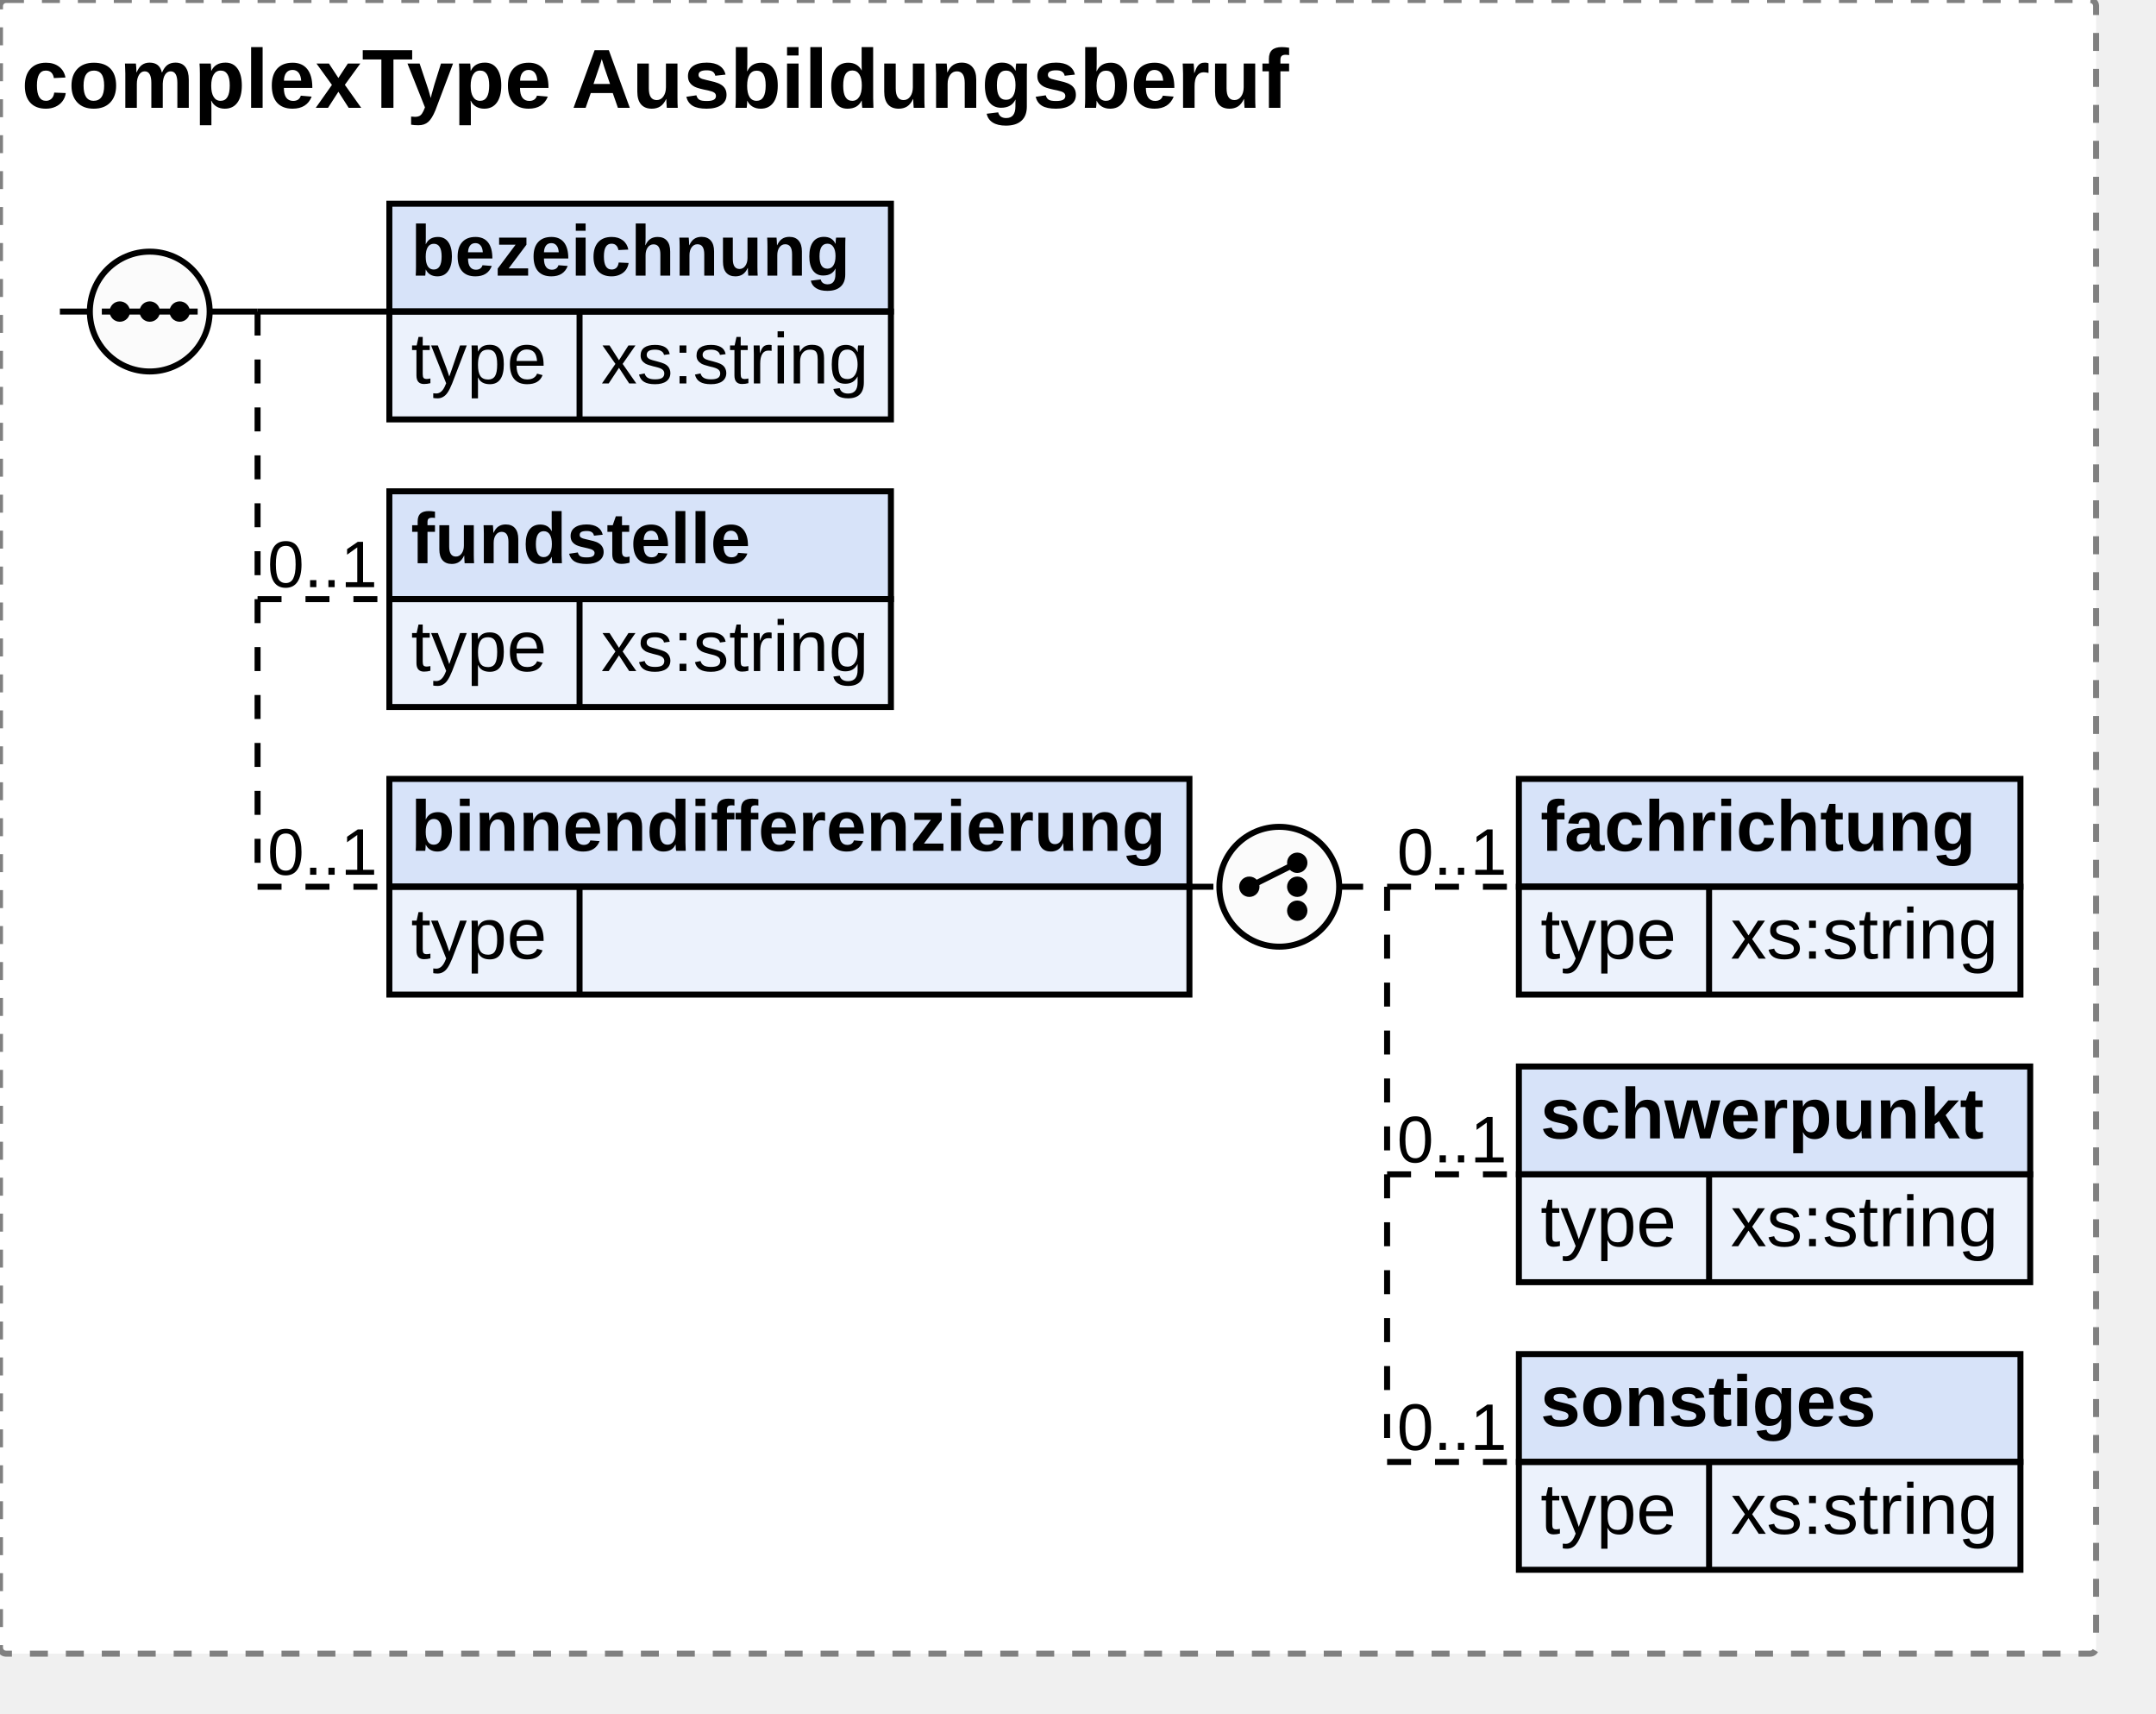
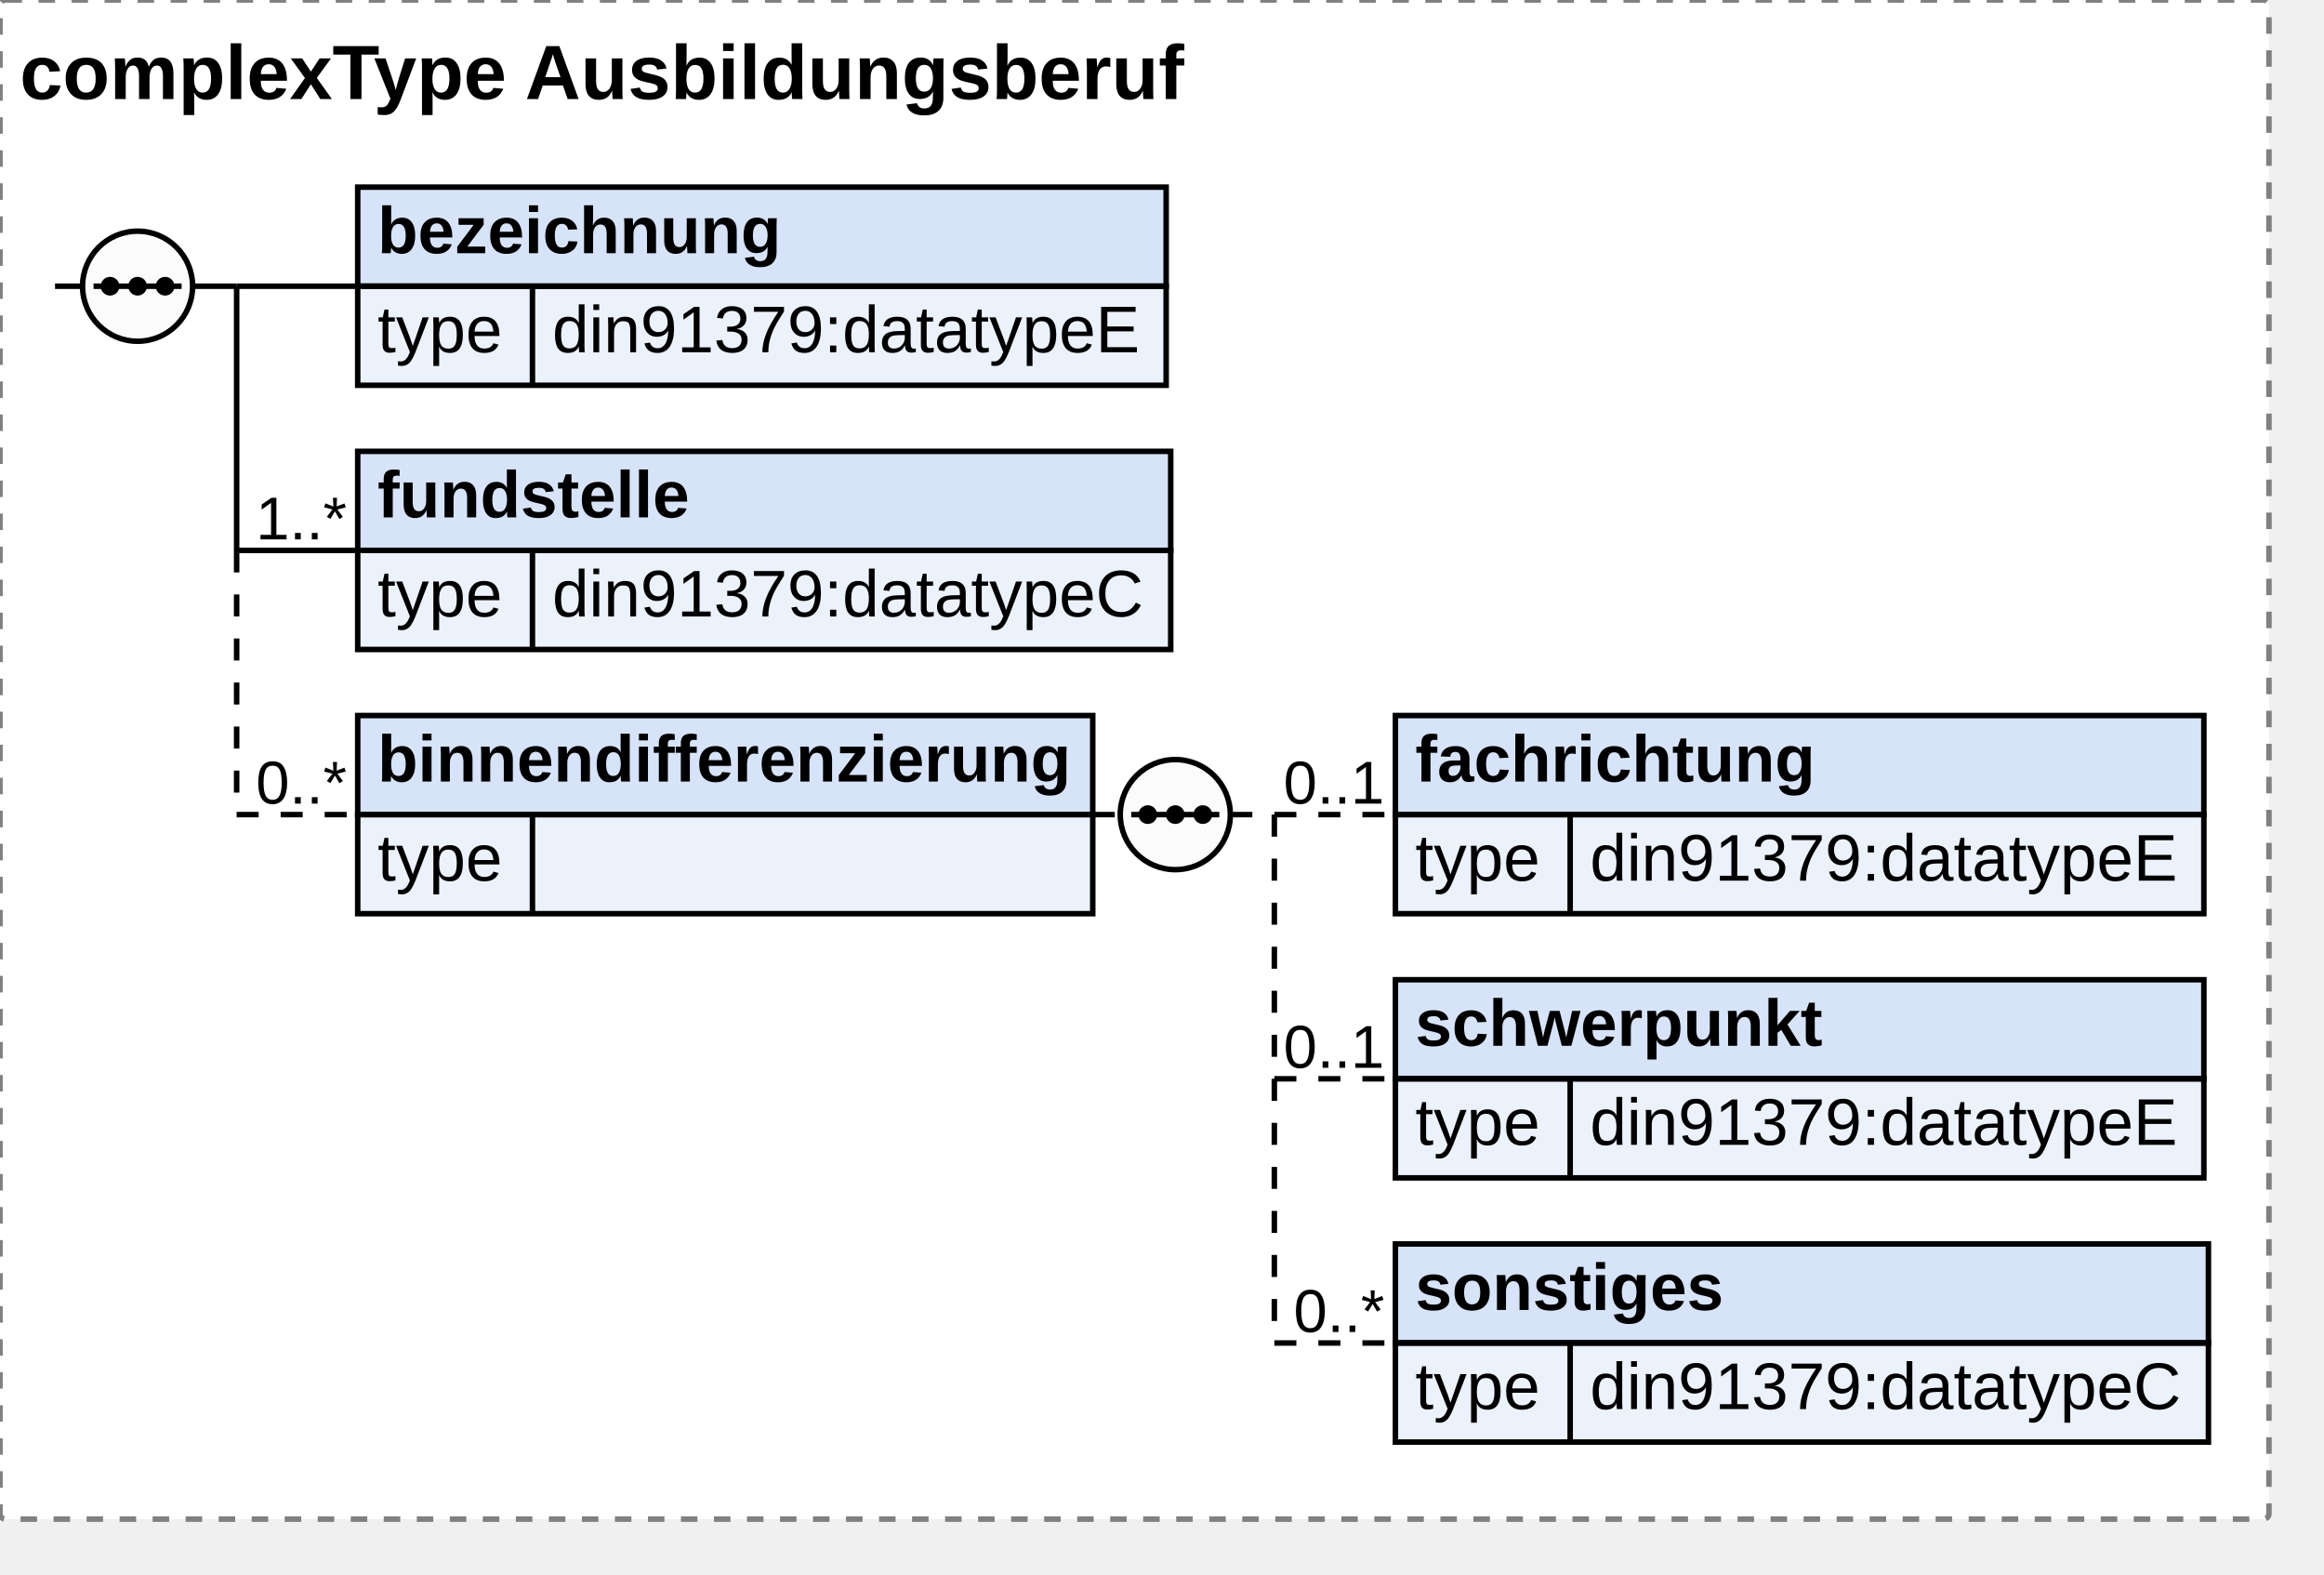
- <svg xmlns="http://www.w3.org/2000/svg" width="359.928" height="286">
+ <svg xmlns="http://www.w3.org/2000/svg" width="422.3" height="286">
  <defs>
    <style type="text/css">
                        text {
                            font-family: 'Arial';
                            fill: black;
                        }
                        text.at {
                            font-family: 'Arial';
                            fill: rgb(242, 152, 0);
                        }
                        line {
                            stroke: black;
                        }
                        line.type-structure {
                            stroke: black;
                        }
                        line.type-structure-optional {
                            stroke: black;
                            stroke-dasharray: 4, 4;
                        }
                        rect.attribute-upper {
                            stroke: black;
                            fill: rgb(255, 239, 211);
                        }
                        rect.element-upper {
                            stroke: black;
                            fill: rgb(215, 227, 249);
                        }
                        rect.element-lower {
                            stroke: black;
                            fill: rgb(236, 242, 252);
                        }
                        a text {
                            fill: black;
                        } 
                    </style>
  </defs>
-   <rect width="349.928" height="276" stroke-dasharray="3,3" rx="1" ry="1" style="stroke: grey;fill: white;" />
+   <rect width="412.3" height="276" stroke-dasharray="3,3" rx="1" ry="1" style="stroke: grey;fill: white;" />
  <text font-size="14" x="3.6" y="18" font-weight="bold">complexType Ausbildungsberuf</text>
  <g transform="translate(10,34)">
    <g transform="translate(55,0)">
-       <rect width="83.734" height="18" class="element-upper" />
-       <rect width="83.734" height="18" y="18" class="element-lower" />
+       <rect width="146.906" height="18" class="element-upper" />
+       <rect width="146.906" height="18" y="18" class="element-lower" />
      <text font-size="12" x="3.6" y="12" font-weight="bold">bezeichnung</text>
-       <line x1="0" y1="18" x2="83.734" y2="18" />
+       <line x1="0" y1="18" x2="146.906" y2="18" />
      <text font-size="12" fill="grey" x="3.6" y="30">type</text>
      <line x1="31.753" y1="18" x2="31.753" y2="36" />
-       <text font-size="12" x="35.353" y="30">xs:string</text>
-       <g transform="translate(83.73438,0)" />
+       <text font-size="12" x="35.353" y="30">din91379:datatypeE</text>
+       <g transform="translate(146.9062,0)" />
    </g>
    <line x1="33" y1="18" x2="55" y2="18" class="type-structure-required" />
    <text font-size="11" fill="black" x="53" y="16" text-anchor="end" />
    <line x1="33" y1="18" x2="33" y2="18" class="type-structure-required" />
    <g transform="translate(55,48)">
-       <rect width="83.734" height="18" class="element-upper" />
-       <rect width="83.734" height="18" y="18" class="element-lower" />
+       <rect width="147.734" height="18" class="element-upper" />
+       <rect width="147.734" height="18" y="18" class="element-lower" />
      <text font-size="12" x="3.6" y="12" font-weight="bold">fundstelle</text>
-       <line x1="0" y1="18" x2="83.734" y2="18" />
+       <line x1="0" y1="18" x2="147.734" y2="18" />
      <text font-size="12" fill="grey" x="3.6" y="30">type</text>
      <line x1="31.753" y1="18" x2="31.753" y2="36" />
-       <text font-size="12" x="35.353" y="30">xs:string</text>
-       <g transform="translate(83.73438,0)" />
+       <text font-size="12" x="35.353" y="30">din91379:datatypeC</text>
+       <g transform="translate(147.7344,0)" />
    </g>
-     <line x1="33" y1="66" x2="55" y2="66" class="type-structure-optional" />
-     <text font-size="11" fill="black" x="53" y="64" text-anchor="end">0..1</text>
-     <line x1="33" y1="18" x2="33" y2="66" class="type-structure-optional" />
+     <line x1="33" y1="66" x2="55" y2="66" class="type-structure-required" />
+     <text font-size="11" fill="black" x="53" y="64" text-anchor="end">1..*</text>
+     <line x1="33" y1="18" x2="33" y2="66" class="type-structure-required" />
    <g transform="translate(55,96)">
      <rect width="133.566" height="18" class="element-upper" />
      <rect width="133.566" height="18" y="18" class="element-lower" />
      <text font-size="12" x="3.6" y="12" font-weight="bold">binnendifferenzierung</text>
      <line x1="0" y1="18" x2="133.566" y2="18" />
      <text font-size="12" fill="grey" x="3.6" y="30">type</text>
      <line x1="31.753" y1="18" x2="31.753" y2="36" />
      <g transform="translate(133.5656,0)">
        <g transform="translate(55,0)">
-           <rect width="83.734" height="18" class="element-upper" />
-           <rect width="83.734" height="18" y="18" class="element-lower" />
+           <rect width="146.906" height="18" class="element-upper" />
+           <rect width="146.906" height="18" y="18" class="element-lower" />
          <text font-size="12" x="3.6" y="12" font-weight="bold">fachrichtung</text>
-           <line x1="0" y1="18" x2="83.734" y2="18" />
+           <line x1="0" y1="18" x2="146.906" y2="18" />
          <text font-size="12" fill="grey" x="3.6" y="30">type</text>
          <line x1="31.753" y1="18" x2="31.753" y2="36" />
-           <text font-size="12" x="35.353" y="30">xs:string</text>
-           <g transform="translate(83.73438,0)" />
+           <text font-size="12" x="35.353" y="30">din91379:datatypeE</text>
+           <g transform="translate(146.9062,0)" />
        </g>
        <line x1="33" y1="18" x2="55" y2="18" class="type-structure-optional" />
        <text font-size="11" fill="black" x="53" y="16" text-anchor="end">0..1</text>
        <line x1="33" y1="18" x2="33" y2="18" class="type-structure-optional" />
        <g transform="translate(55,48)">
-           <rect width="85.362" height="18" class="element-upper" />
-           <rect width="85.362" height="18" y="18" class="element-lower" />
+           <rect width="146.906" height="18" class="element-upper" />
+           <rect width="146.906" height="18" y="18" class="element-lower" />
          <text font-size="12" x="3.6" y="12" font-weight="bold">schwerpunkt</text>
-           <line x1="0" y1="18" x2="85.362" y2="18" />
+           <line x1="0" y1="18" x2="146.906" y2="18" />
          <text font-size="12" fill="grey" x="3.6" y="30">type</text>
          <line x1="31.753" y1="18" x2="31.753" y2="36" />
-           <text font-size="12" x="35.353" y="30">xs:string</text>
-           <g transform="translate(85.3625,0)" />
+           <text font-size="12" x="35.353" y="30">din91379:datatypeE</text>
+           <g transform="translate(146.9062,0)" />
        </g>
        <line x1="33" y1="66" x2="55" y2="66" class="type-structure-optional" />
        <text font-size="11" fill="black" x="53" y="64" text-anchor="end">0..1</text>
        <line x1="33" y1="18" x2="33" y2="66" class="type-structure-optional" />
        <g transform="translate(55,96)">
-           <rect width="83.734" height="18" class="element-upper" />
-           <rect width="83.734" height="18" y="18" class="element-lower" />
+           <rect width="147.734" height="18" class="element-upper" />
+           <rect width="147.734" height="18" y="18" class="element-lower" />
          <text font-size="12" x="3.6" y="12" font-weight="bold">sonstiges</text>
-           <line x1="0" y1="18" x2="83.734" y2="18" />
+           <line x1="0" y1="18" x2="147.734" y2="18" />
          <text font-size="12" fill="grey" x="3.6" y="30">type</text>
          <line x1="31.753" y1="18" x2="31.753" y2="36" />
-           <text font-size="12" x="35.353" y="30">xs:string</text>
-           <g transform="translate(83.73438,0)" />
+           <text font-size="12" x="35.353" y="30">din91379:datatypeC</text>
+           <g transform="translate(147.7344,0)" />
        </g>
        <line x1="33" y1="114" x2="55" y2="114" class="type-structure-optional" />
-         <text font-size="11" fill="black" x="53" y="112" text-anchor="end">0..1</text>
+         <text font-size="11" fill="black" x="53" y="112" text-anchor="end">0..*</text>
        <line x1="33" y1="66" x2="33" y2="114" class="type-structure-optional" />
        <circle cx="15" cy="18" r="10" stroke="black" fill="rgb(251, 251, 251)" />
        <line x1="0" y1="18" x2="5" y2="18" class="type-structure-optional" />
        <line x1="25" y1="18" x2="33" y2="18" class="type-structure-optional" />
        <circle cx="10" cy="18" r="1.2" stroke="black" fill="black" />
-         <circle cx="18" cy="14" r="1.2" stroke="black" fill="black" />
-         <circle cx="18" cy="18" r="1.2" stroke="black" fill="black" />
-         <circle cx="18" cy="22" r="1.2" stroke="black" fill="black" />
-         <line x1="10" y1="18" x2="18" y2="14" />
+         <circle cx="15" cy="18" r="1.2" stroke="black" fill="black" />
+         <circle cx="20" cy="18" r="1.2" stroke="black" fill="black" />
+         <line x1="7" y1="18" x2="23" y2="18" />
      </g>
    </g>
    <line x1="33" y1="114" x2="55" y2="114" class="type-structure-optional" />
-     <text font-size="11" fill="black" x="53" y="112" text-anchor="end">0..1</text>
+     <text font-size="11" fill="black" x="53" y="112" text-anchor="end">0..*</text>
    <line x1="33" y1="66" x2="33" y2="114" class="type-structure-optional" />
    <circle cx="15" cy="18" r="10" stroke="black" fill="rgb(251, 251, 251)" />
    <line x1="0" y1="18" x2="5" y2="18" class="type-structure-required" />
    <line x1="25" y1="18" x2="33" y2="18" class="type-structure-required" />
    <circle cx="10" cy="18" r="1.2" stroke="black" fill="black" />
    <circle cx="15" cy="18" r="1.2" stroke="black" fill="black" />
    <circle cx="20" cy="18" r="1.2" stroke="black" fill="black" />
    <line x1="7" y1="18" x2="23" y2="18" />
  </g>
</svg>
